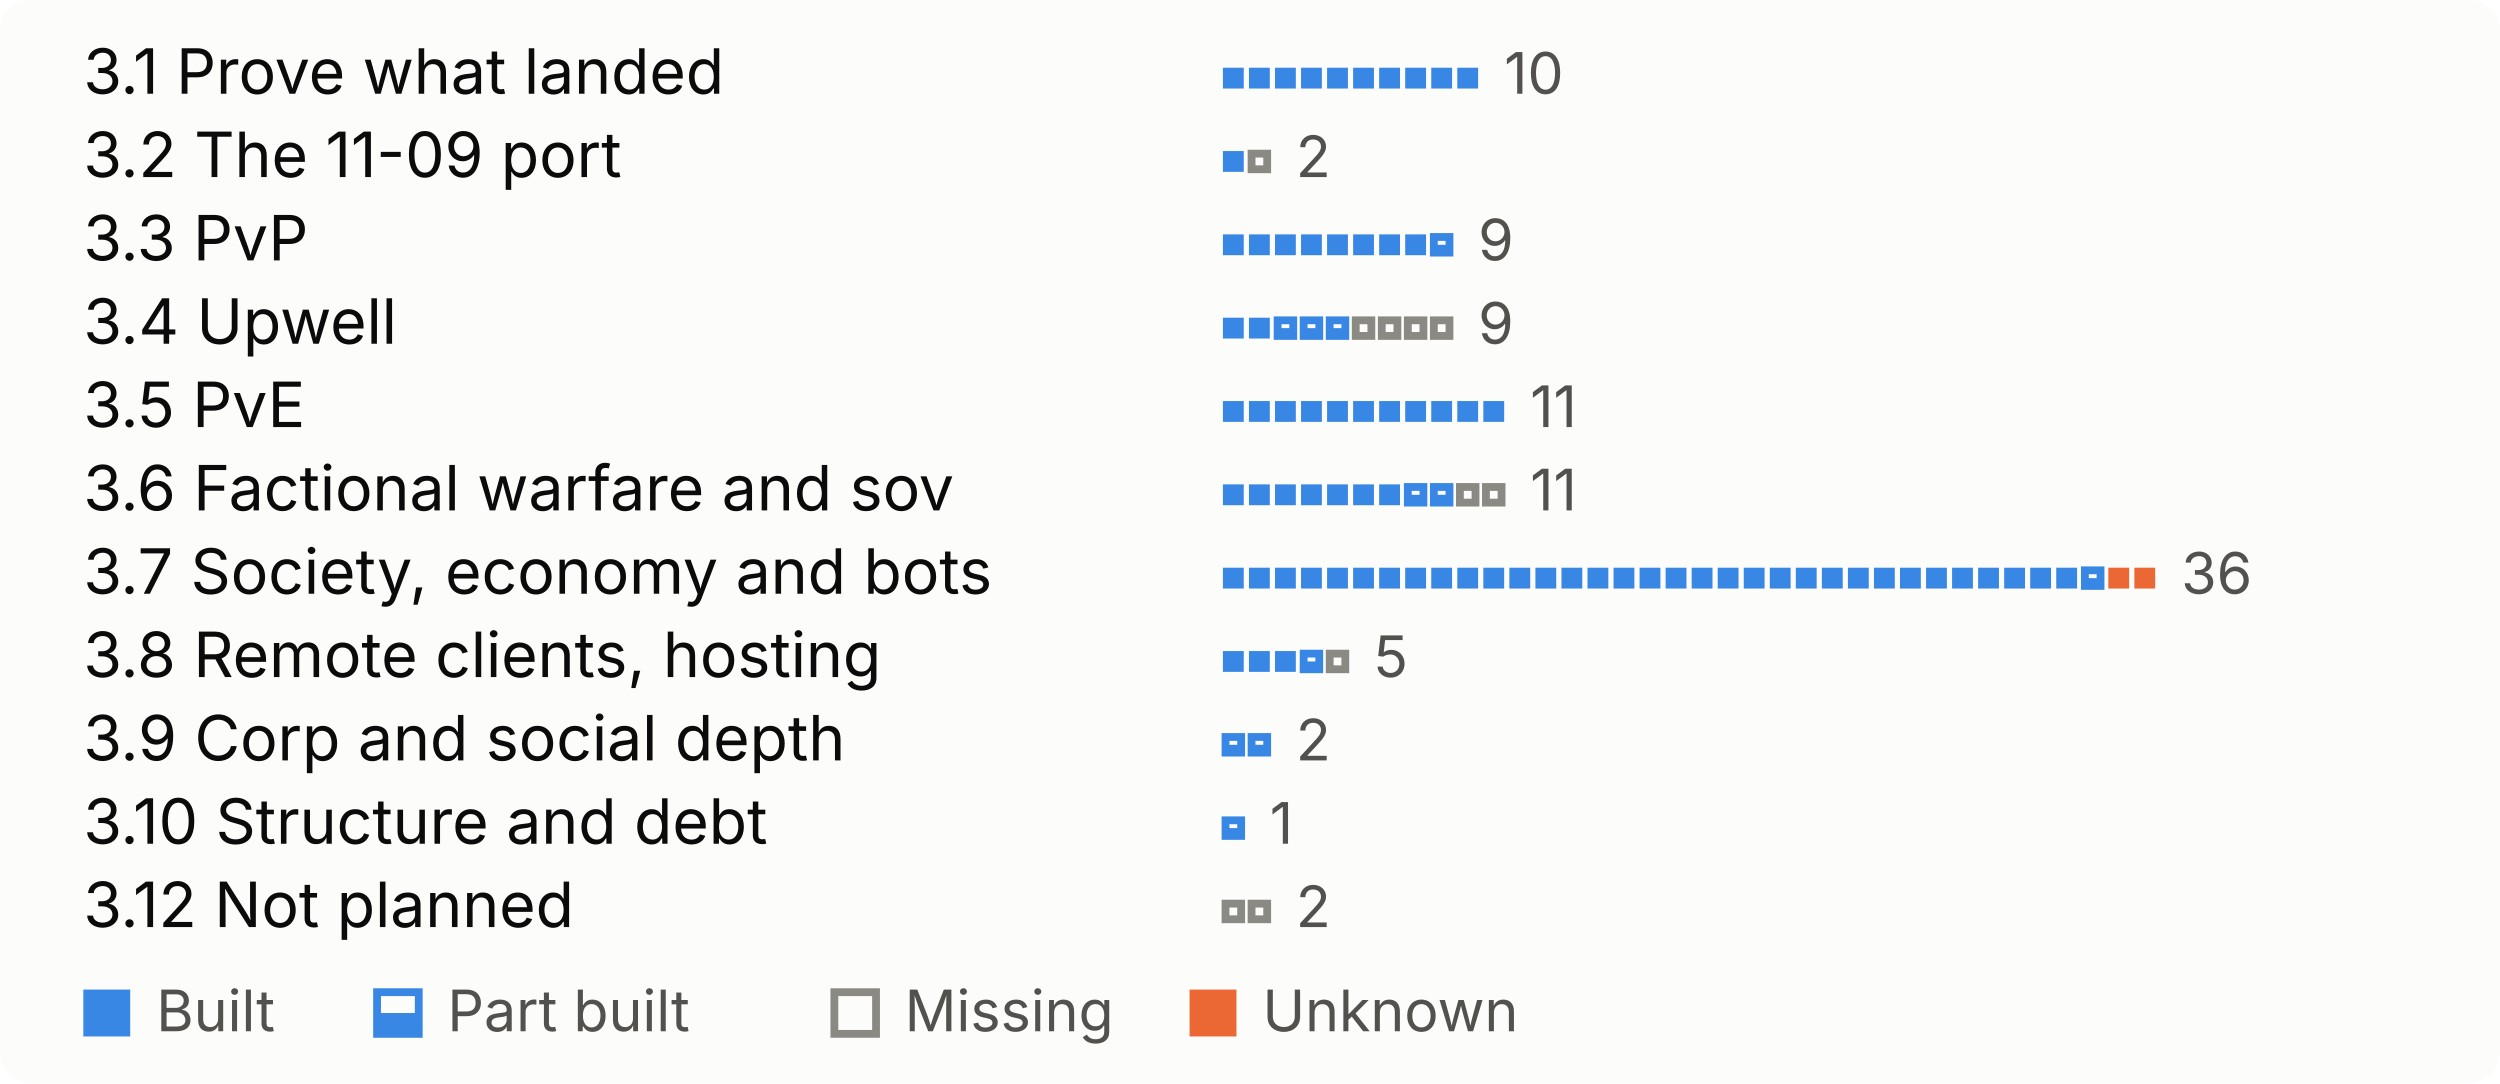
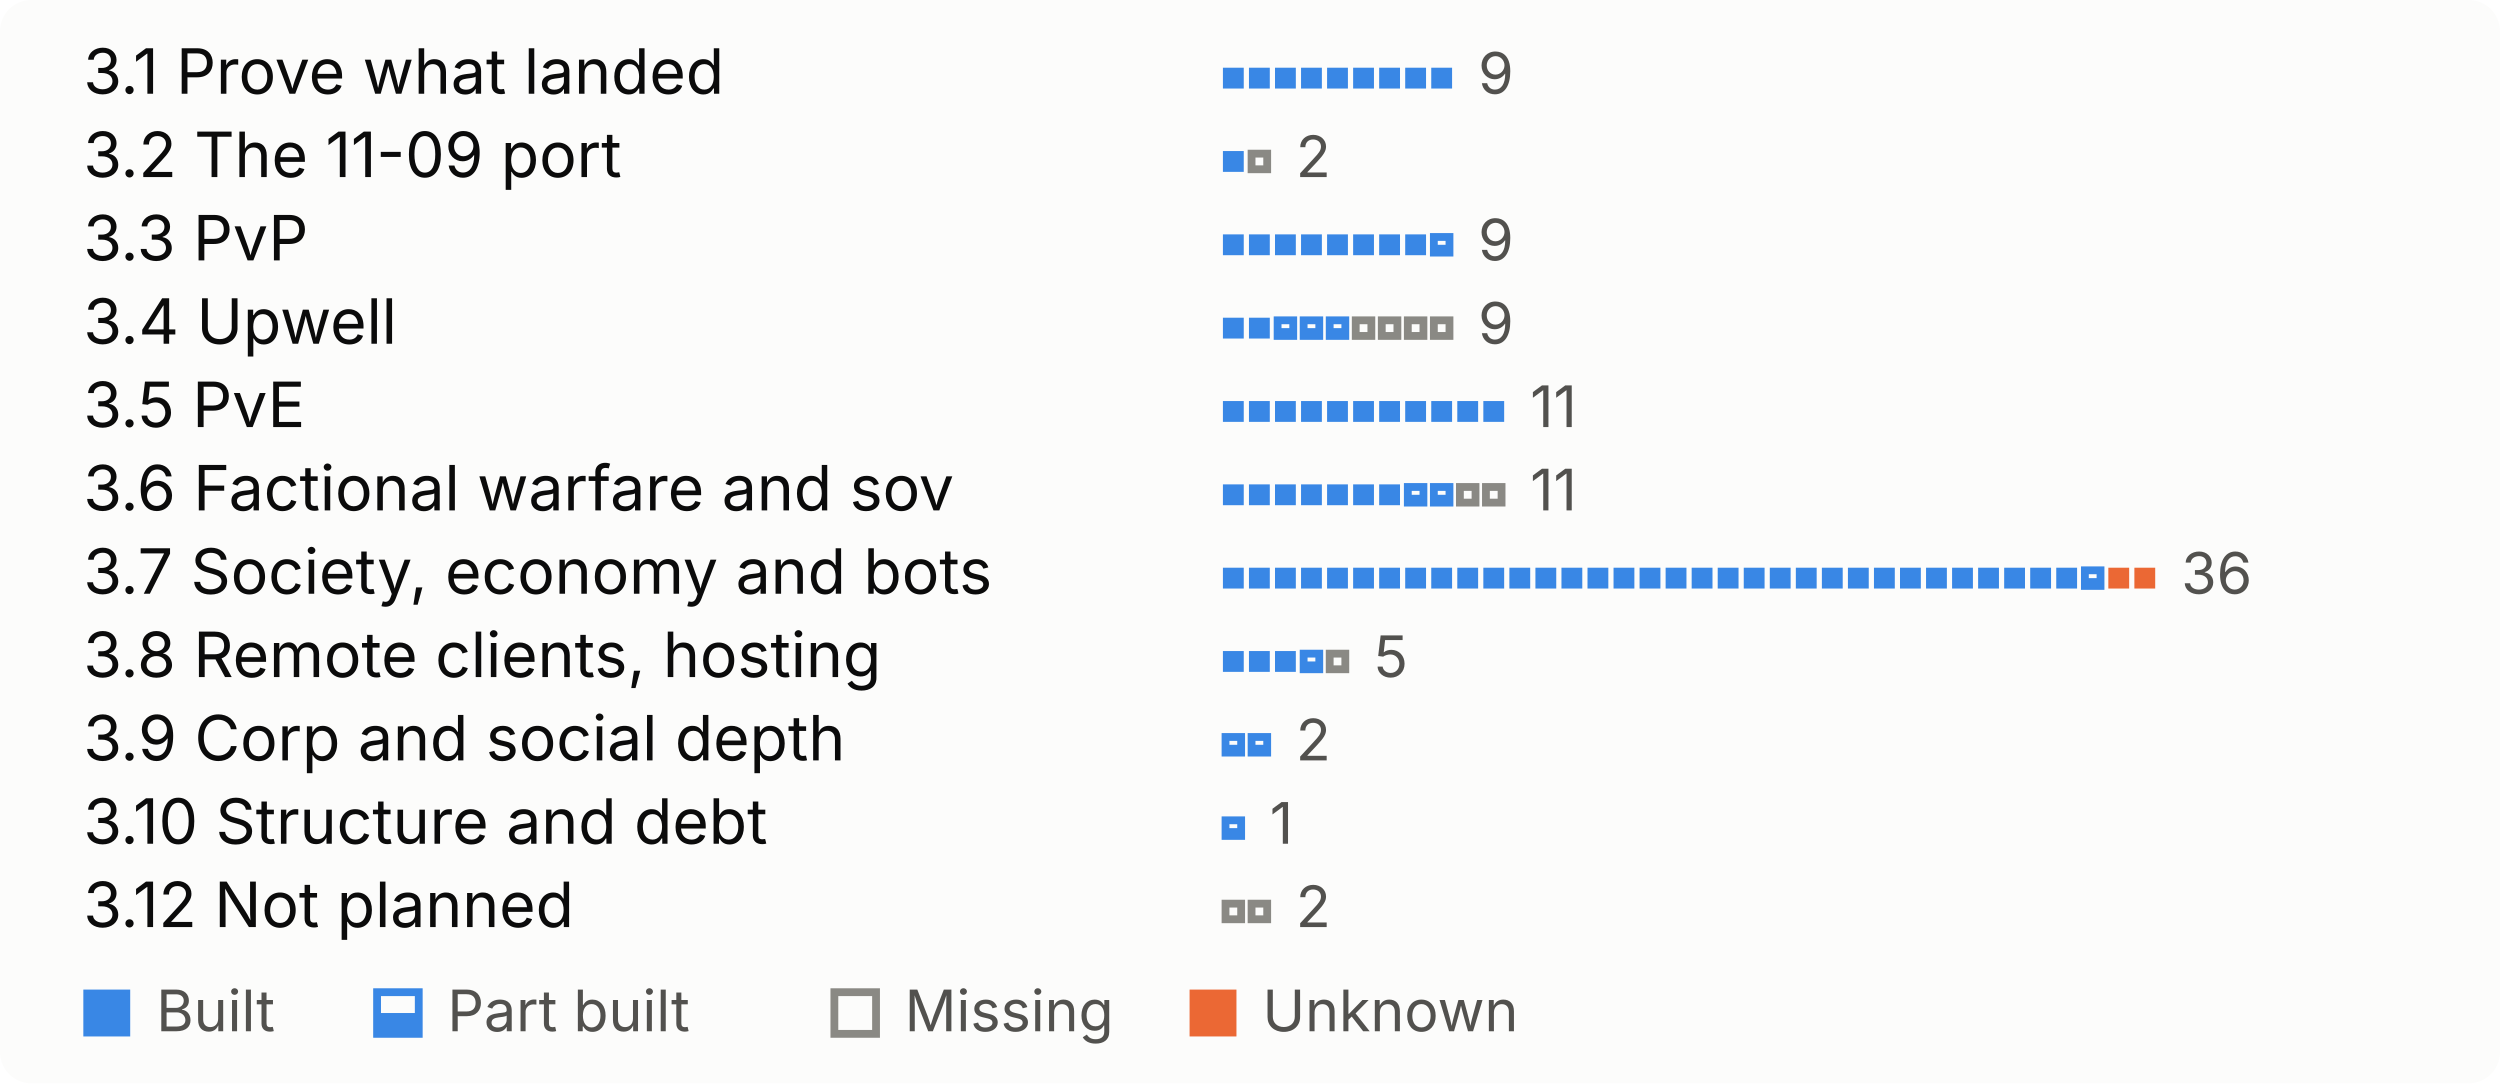
<svg xmlns="http://www.w3.org/2000/svg" width="480" height="208" viewBox="0 0 480 208" role="img" aria-label="What is left, by theme, one mark per open feature">
  <style>
.bg{fill:#fcfcfb}.t{fill:#0b0b0b}.s{fill:#52514e}.rule{fill:#e1e0d9}
.proved{fill:#184f95}.built{fill:#3987e5}.unknown{fill:#eb6834}
.part-o{fill:none;stroke:#3987e5;stroke-width:1.5}.part-f{fill:#3987e5}
.missing{fill:none;stroke:#8a8984;stroke-width:1.5}
.pass{fill:#184f95}.fail{fill:#eb6834}.none{fill:none;stroke:#8a8984;stroke-width:1.5}
@media (prefers-color-scheme:dark){
.bg{fill:#1a1a19}.t{fill:#f0efec}.s{fill:#c3c2b7}.rule{fill:#383835}
.proved{fill:#86b6ef}.built{fill:#3987e5}.unknown{fill:#d95926}
.part-o{stroke:#3987e5}.part-f{fill:#3987e5}
.missing{stroke:#8d8c85}
.pass{fill:#86b6ef}.fail{fill:#d95926}.none{stroke:#8d8c85}
}
text{font-family:system-ui,-apple-system,"Segoe UI",sans-serif;font-size:12px}
.big{font-size:26px;font-weight:600}.b{font-weight:600}.xs{font-size:11px}
</style>
  <rect width="480" height="208" rx="6" class="bg" />
  <text x="16.0" y="18.0" class="t">3.1 Prove what landed</text>
  <rect x="234.8" y="13.0" width="4" height="4" class="built" />
  <rect x="239.8" y="13.0" width="4" height="4" class="built" />
  <rect x="244.8" y="13.0" width="4" height="4" class="built" />
  <rect x="249.8" y="13.0" width="4" height="4" class="built" />
  <rect x="254.8" y="13.0" width="4" height="4" class="built" />
  <rect x="259.8" y="13.0" width="4" height="4" class="built" />
  <rect x="264.8" y="13.0" width="4" height="4" class="built" />
  <rect x="269.8" y="13.0" width="4" height="4" class="built" />
  <rect x="274.8" y="13.0" width="4" height="4" class="built" />
-   <rect x="279.8" y="13.0" width="4" height="4" class="built" />
-   <text x="288.8" y="18.0" class="s xs">10</text>
+   <text x="283.8" y="18.0" class="s xs">9</text>
  <text x="16.0" y="34.0" class="t">3.2 The 11-09 port</text>
  <rect x="234.8" y="29.0" width="4" height="4" class="built" />
  <rect x="240.3" y="29.5" width="3" height="3" fill="none" class="missing" />
  <text x="248.8" y="34.0" class="s xs">2</text>
  <text x="16.0" y="50.0" class="t">3.3 PvP</text>
  <rect x="234.8" y="45.0" width="4" height="4" class="built" />
  <rect x="239.8" y="45.0" width="4" height="4" class="built" />
  <rect x="244.8" y="45.0" width="4" height="4" class="built" />
  <rect x="249.8" y="45.0" width="4" height="4" class="built" />
  <rect x="254.8" y="45.0" width="4" height="4" class="built" />
  <rect x="259.8" y="45.0" width="4" height="4" class="built" />
  <rect x="264.8" y="45.0" width="4" height="4" class="built" />
  <rect x="269.8" y="45.0" width="4" height="4" class="built" />
  <rect x="275.3" y="45.5" width="3" height="3" fill="none" class="part-o" />
  <rect x="274.8" y="47.0" width="4" height="2.0" class="part-f" />
  <text x="283.8" y="50.0" class="s xs">9</text>
  <text x="16.0" y="66.0" class="t">3.4 Upwell</text>
  <rect x="234.8" y="61.0" width="4" height="4" class="built" />
  <rect x="239.8" y="61.0" width="4" height="4" class="built" />
  <rect x="245.3" y="61.5" width="3" height="3" fill="none" class="part-o" />
  <rect x="244.8" y="63.0" width="4" height="2.0" class="part-f" />
  <rect x="250.3" y="61.5" width="3" height="3" fill="none" class="part-o" />
  <rect x="249.8" y="63.0" width="4" height="2.0" class="part-f" />
  <rect x="255.3" y="61.5" width="3" height="3" fill="none" class="part-o" />
  <rect x="254.8" y="63.0" width="4" height="2.0" class="part-f" />
  <rect x="260.3" y="61.5" width="3" height="3" fill="none" class="missing" />
  <rect x="265.3" y="61.5" width="3" height="3" fill="none" class="missing" />
  <rect x="270.3" y="61.5" width="3" height="3" fill="none" class="missing" />
  <rect x="275.3" y="61.5" width="3" height="3" fill="none" class="missing" />
  <text x="283.8" y="66.0" class="s xs">9</text>
  <text x="16.0" y="82.0" class="t">3.5 PvE</text>
  <rect x="234.8" y="77.0" width="4" height="4" class="built" />
  <rect x="239.8" y="77.0" width="4" height="4" class="built" />
  <rect x="244.8" y="77.0" width="4" height="4" class="built" />
  <rect x="249.8" y="77.0" width="4" height="4" class="built" />
  <rect x="254.8" y="77.0" width="4" height="4" class="built" />
  <rect x="259.8" y="77.0" width="4" height="4" class="built" />
  <rect x="264.8" y="77.0" width="4" height="4" class="built" />
  <rect x="269.8" y="77.0" width="4" height="4" class="built" />
  <rect x="274.8" y="77.0" width="4" height="4" class="built" />
  <rect x="279.8" y="77.0" width="4" height="4" class="built" />
  <rect x="284.8" y="77.0" width="4" height="4" class="built" />
  <text x="293.8" y="82.0" class="s xs">11</text>
  <text x="16.0" y="98.0" class="t">3.6 Factional warfare and sov</text>
  <rect x="234.8" y="93.0" width="4" height="4" class="built" />
  <rect x="239.8" y="93.0" width="4" height="4" class="built" />
  <rect x="244.8" y="93.0" width="4" height="4" class="built" />
  <rect x="249.8" y="93.0" width="4" height="4" class="built" />
  <rect x="254.8" y="93.0" width="4" height="4" class="built" />
  <rect x="259.8" y="93.0" width="4" height="4" class="built" />
  <rect x="264.8" y="93.0" width="4" height="4" class="built" />
  <rect x="270.3" y="93.5" width="3" height="3" fill="none" class="part-o" />
  <rect x="269.8" y="95.0" width="4" height="2.0" class="part-f" />
  <rect x="275.3" y="93.5" width="3" height="3" fill="none" class="part-o" />
  <rect x="274.8" y="95.0" width="4" height="2.0" class="part-f" />
  <rect x="280.3" y="93.5" width="3" height="3" fill="none" class="missing" />
  <rect x="285.3" y="93.5" width="3" height="3" fill="none" class="missing" />
  <text x="293.8" y="98.0" class="s xs">11</text>
  <text x="16.0" y="114.0" class="t">3.7 Society, economy and bots</text>
  <rect x="234.8" y="109.0" width="4" height="4" class="built" />
  <rect x="239.8" y="109.0" width="4" height="4" class="built" />
  <rect x="244.8" y="109.0" width="4" height="4" class="built" />
  <rect x="249.8" y="109.0" width="4" height="4" class="built" />
  <rect x="254.8" y="109.0" width="4" height="4" class="built" />
  <rect x="259.8" y="109.0" width="4" height="4" class="built" />
  <rect x="264.8" y="109.0" width="4" height="4" class="built" />
  <rect x="269.8" y="109.0" width="4" height="4" class="built" />
  <rect x="274.8" y="109.0" width="4" height="4" class="built" />
  <rect x="279.8" y="109.0" width="4" height="4" class="built" />
  <rect x="284.8" y="109.0" width="4" height="4" class="built" />
  <rect x="289.8" y="109.0" width="4" height="4" class="built" />
  <rect x="294.8" y="109.0" width="4" height="4" class="built" />
  <rect x="299.8" y="109.0" width="4" height="4" class="built" />
  <rect x="304.8" y="109.0" width="4" height="4" class="built" />
  <rect x="309.8" y="109.0" width="4" height="4" class="built" />
  <rect x="314.8" y="109.0" width="4" height="4" class="built" />
  <rect x="319.8" y="109.0" width="4" height="4" class="built" />
  <rect x="324.8" y="109.0" width="4" height="4" class="built" />
  <rect x="329.8" y="109.0" width="4" height="4" class="built" />
  <rect x="334.8" y="109.0" width="4" height="4" class="built" />
  <rect x="339.8" y="109.0" width="4" height="4" class="built" />
  <rect x="344.8" y="109.0" width="4" height="4" class="built" />
  <rect x="349.8" y="109.0" width="4" height="4" class="built" />
  <rect x="354.8" y="109.0" width="4" height="4" class="built" />
  <rect x="359.8" y="109.0" width="4" height="4" class="built" />
  <rect x="364.8" y="109.0" width="4" height="4" class="built" />
  <rect x="369.8" y="109.0" width="4" height="4" class="built" />
  <rect x="374.8" y="109.0" width="4" height="4" class="built" />
  <rect x="379.8" y="109.0" width="4" height="4" class="built" />
  <rect x="384.8" y="109.0" width="4" height="4" class="built" />
  <rect x="389.8" y="109.0" width="4" height="4" class="built" />
  <rect x="394.8" y="109.0" width="4" height="4" class="built" />
  <rect x="400.3" y="109.5" width="3" height="3" fill="none" class="part-o" />
  <rect x="399.8" y="111.0" width="4" height="2.0" class="part-f" />
  <rect x="404.8" y="109.0" width="4" height="4" class="unknown" />
  <rect x="409.8" y="109.0" width="4" height="4" class="unknown" />
  <text x="418.8" y="114.0" class="s xs">36</text>
  <text x="16.0" y="130.0" class="t">3.8 Remote clients, hosting</text>
  <rect x="234.8" y="125.0" width="4" height="4" class="built" />
  <rect x="239.8" y="125.0" width="4" height="4" class="built" />
  <rect x="244.8" y="125.0" width="4" height="4" class="built" />
  <rect x="250.3" y="125.5" width="3" height="3" fill="none" class="part-o" />
  <rect x="249.8" y="127.0" width="4" height="2.0" class="part-f" />
  <rect x="255.3" y="125.5" width="3" height="3" fill="none" class="missing" />
  <text x="263.8" y="130.0" class="s xs">5</text>
  <text x="16.0" y="146.0" class="t">3.9 Corp and social depth</text>
  <rect x="235.3" y="141.5" width="3" height="3" fill="none" class="part-o" />
  <rect x="234.8" y="143.0" width="4" height="2.0" class="part-f" />
  <rect x="240.3" y="141.5" width="3" height="3" fill="none" class="part-o" />
  <rect x="239.8" y="143.0" width="4" height="2.0" class="part-f" />
  <text x="248.8" y="146.0" class="s xs">2</text>
  <text x="16.0" y="162.0" class="t">3.10 Structure and debt</text>
  <rect x="235.3" y="157.5" width="3" height="3" fill="none" class="part-o" />
  <rect x="234.8" y="159.0" width="4" height="2.0" class="part-f" />
  <text x="243.8" y="162.0" class="s xs">1</text>
  <text x="16.0" y="178.0" class="t">3.12 Not planned</text>
  <rect x="235.3" y="173.5" width="3" height="3" fill="none" class="missing" />
  <rect x="240.3" y="173.5" width="3" height="3" fill="none" class="missing" />
  <text x="248.8" y="178.0" class="s xs">2</text>
  <rect x="16.0" y="190.0" width="9" height="9" class="built" />
  <text x="30.0" y="198.0" class="s xs">Built</text>
  <rect x="72.4" y="190.5" width="8" height="8" fill="none" class="part-o" />
  <rect x="71.9" y="194.5" width="9" height="4.5" class="part-f" />
  <text x="85.9" y="198.0" class="s xs">Part built</text>
  <rect x="160.2" y="190.5" width="8" height="8" fill="none" class="missing" />
  <text x="173.7" y="198.0" class="s xs">Missing</text>
  <rect x="228.4" y="190.0" width="9" height="9" class="unknown" />
  <text x="242.4" y="198.0" class="s xs">Unknown</text>
</svg>
